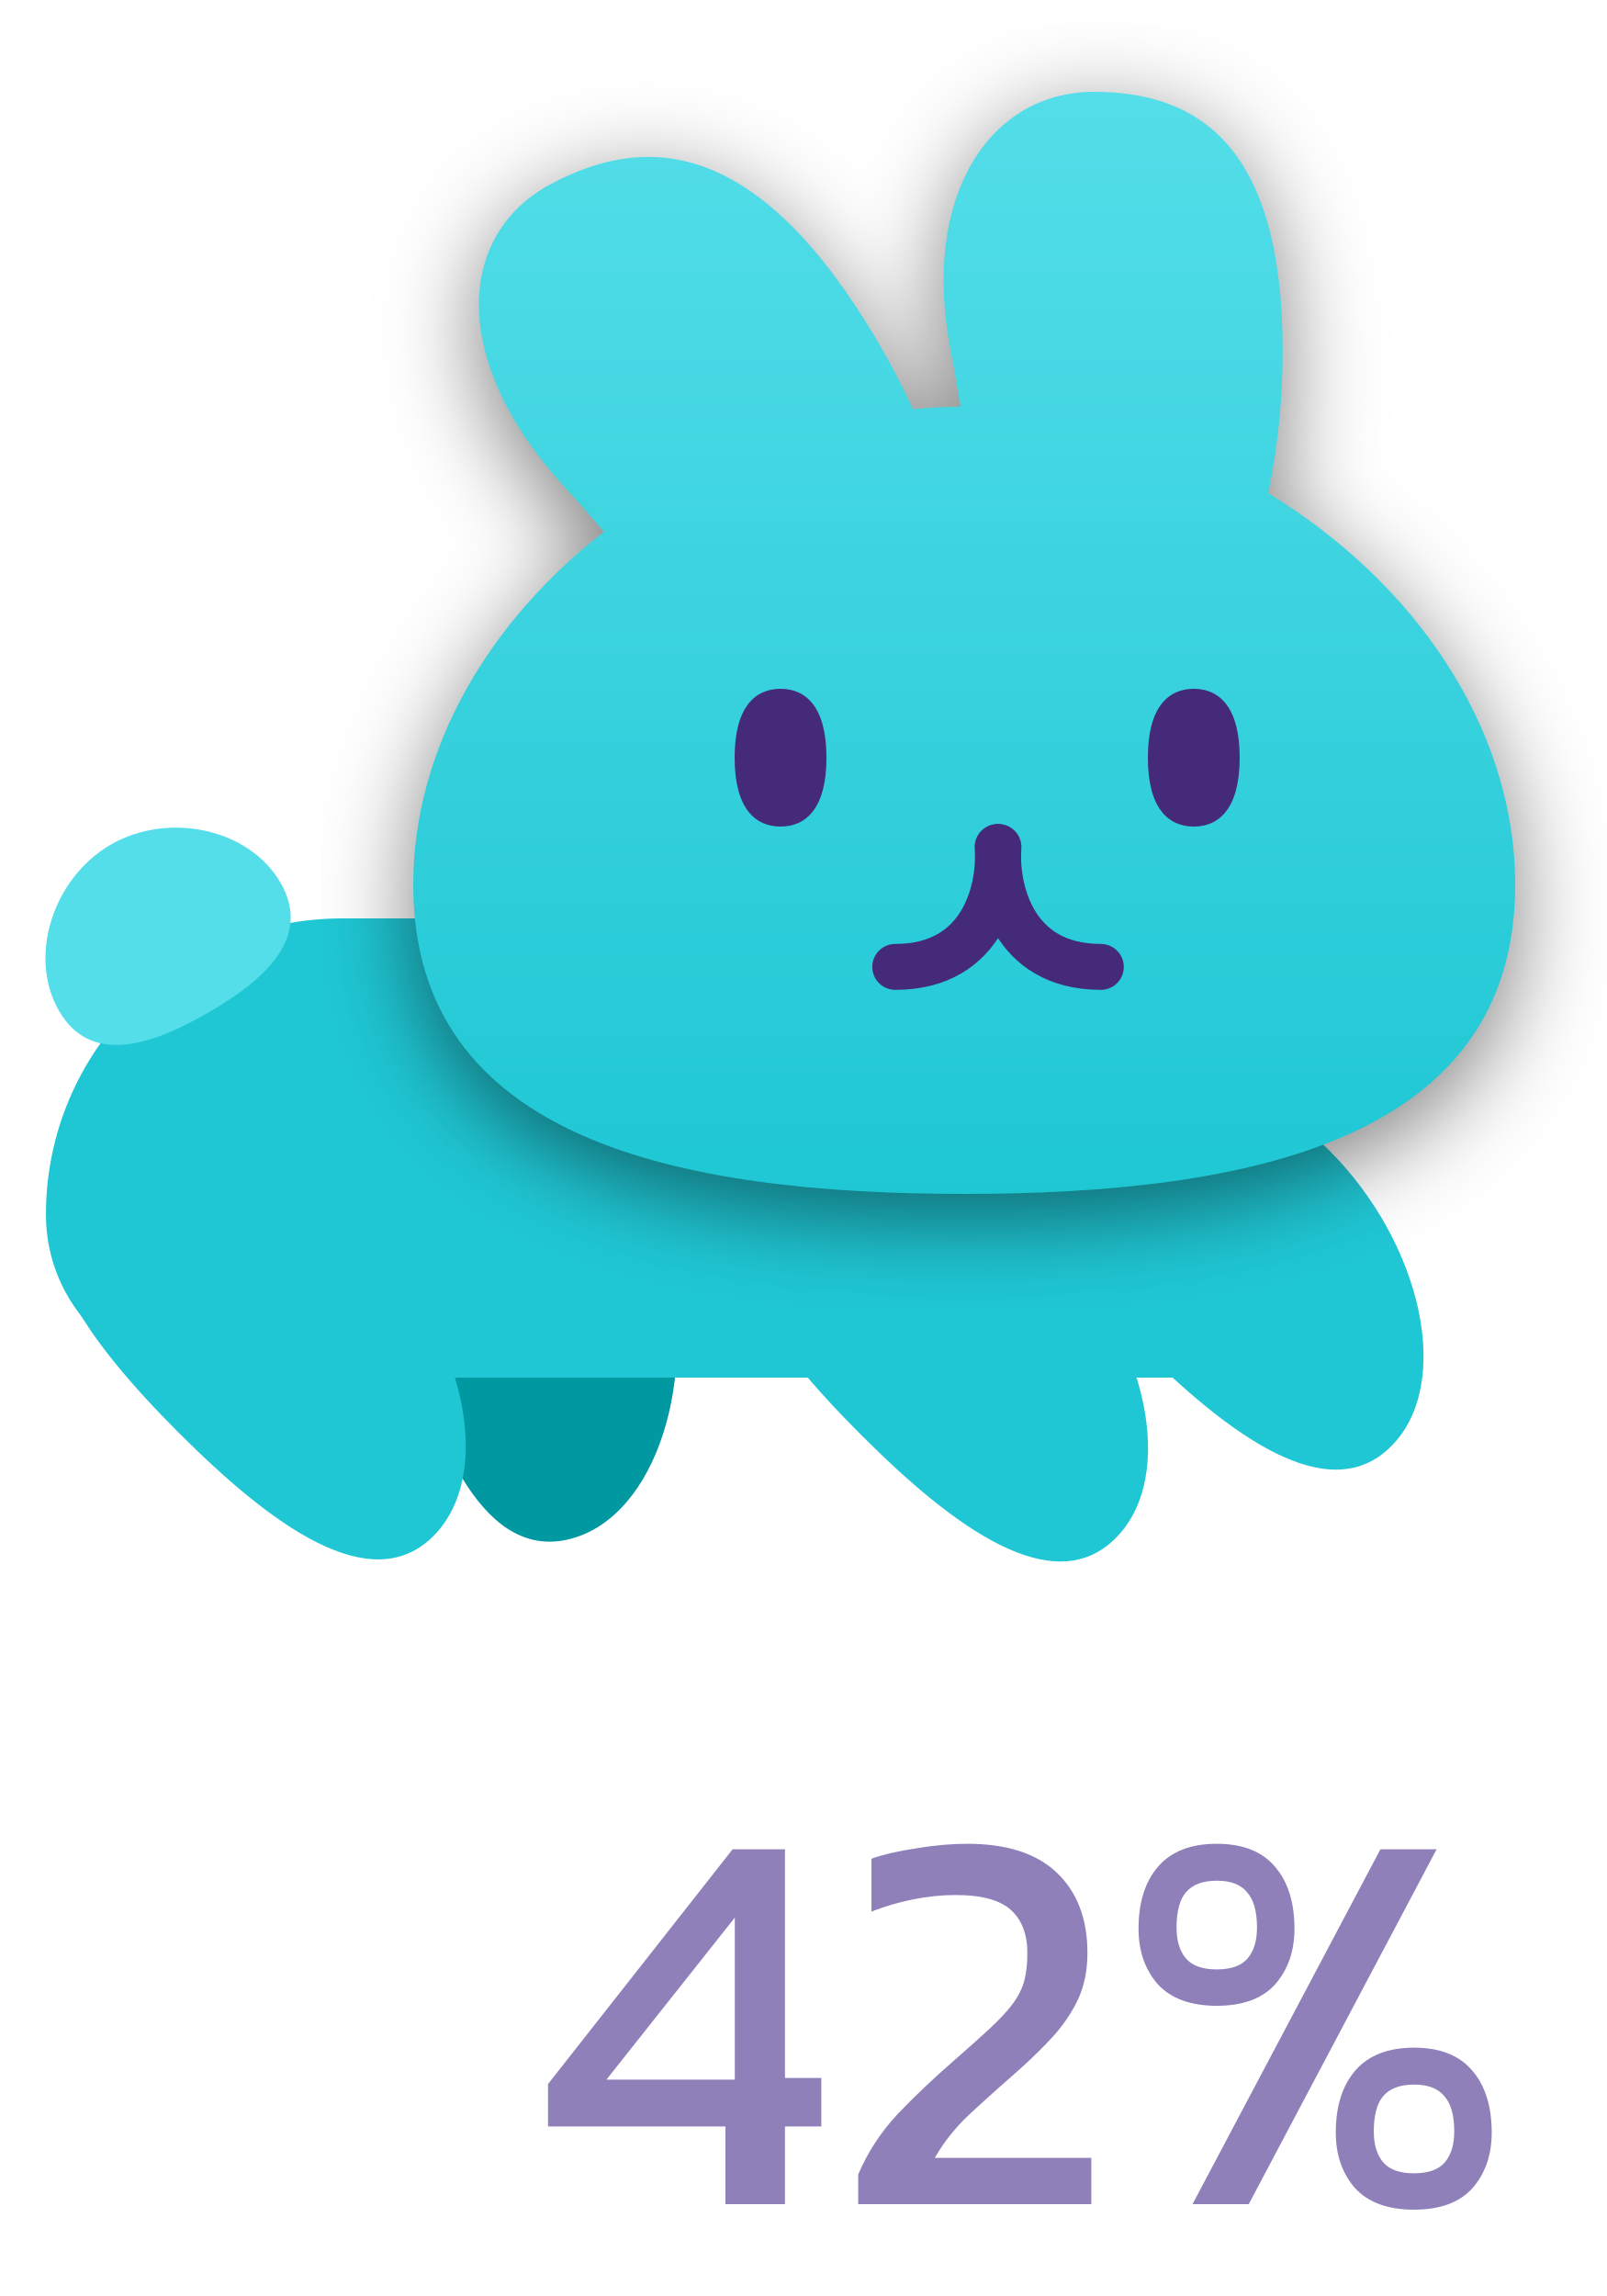
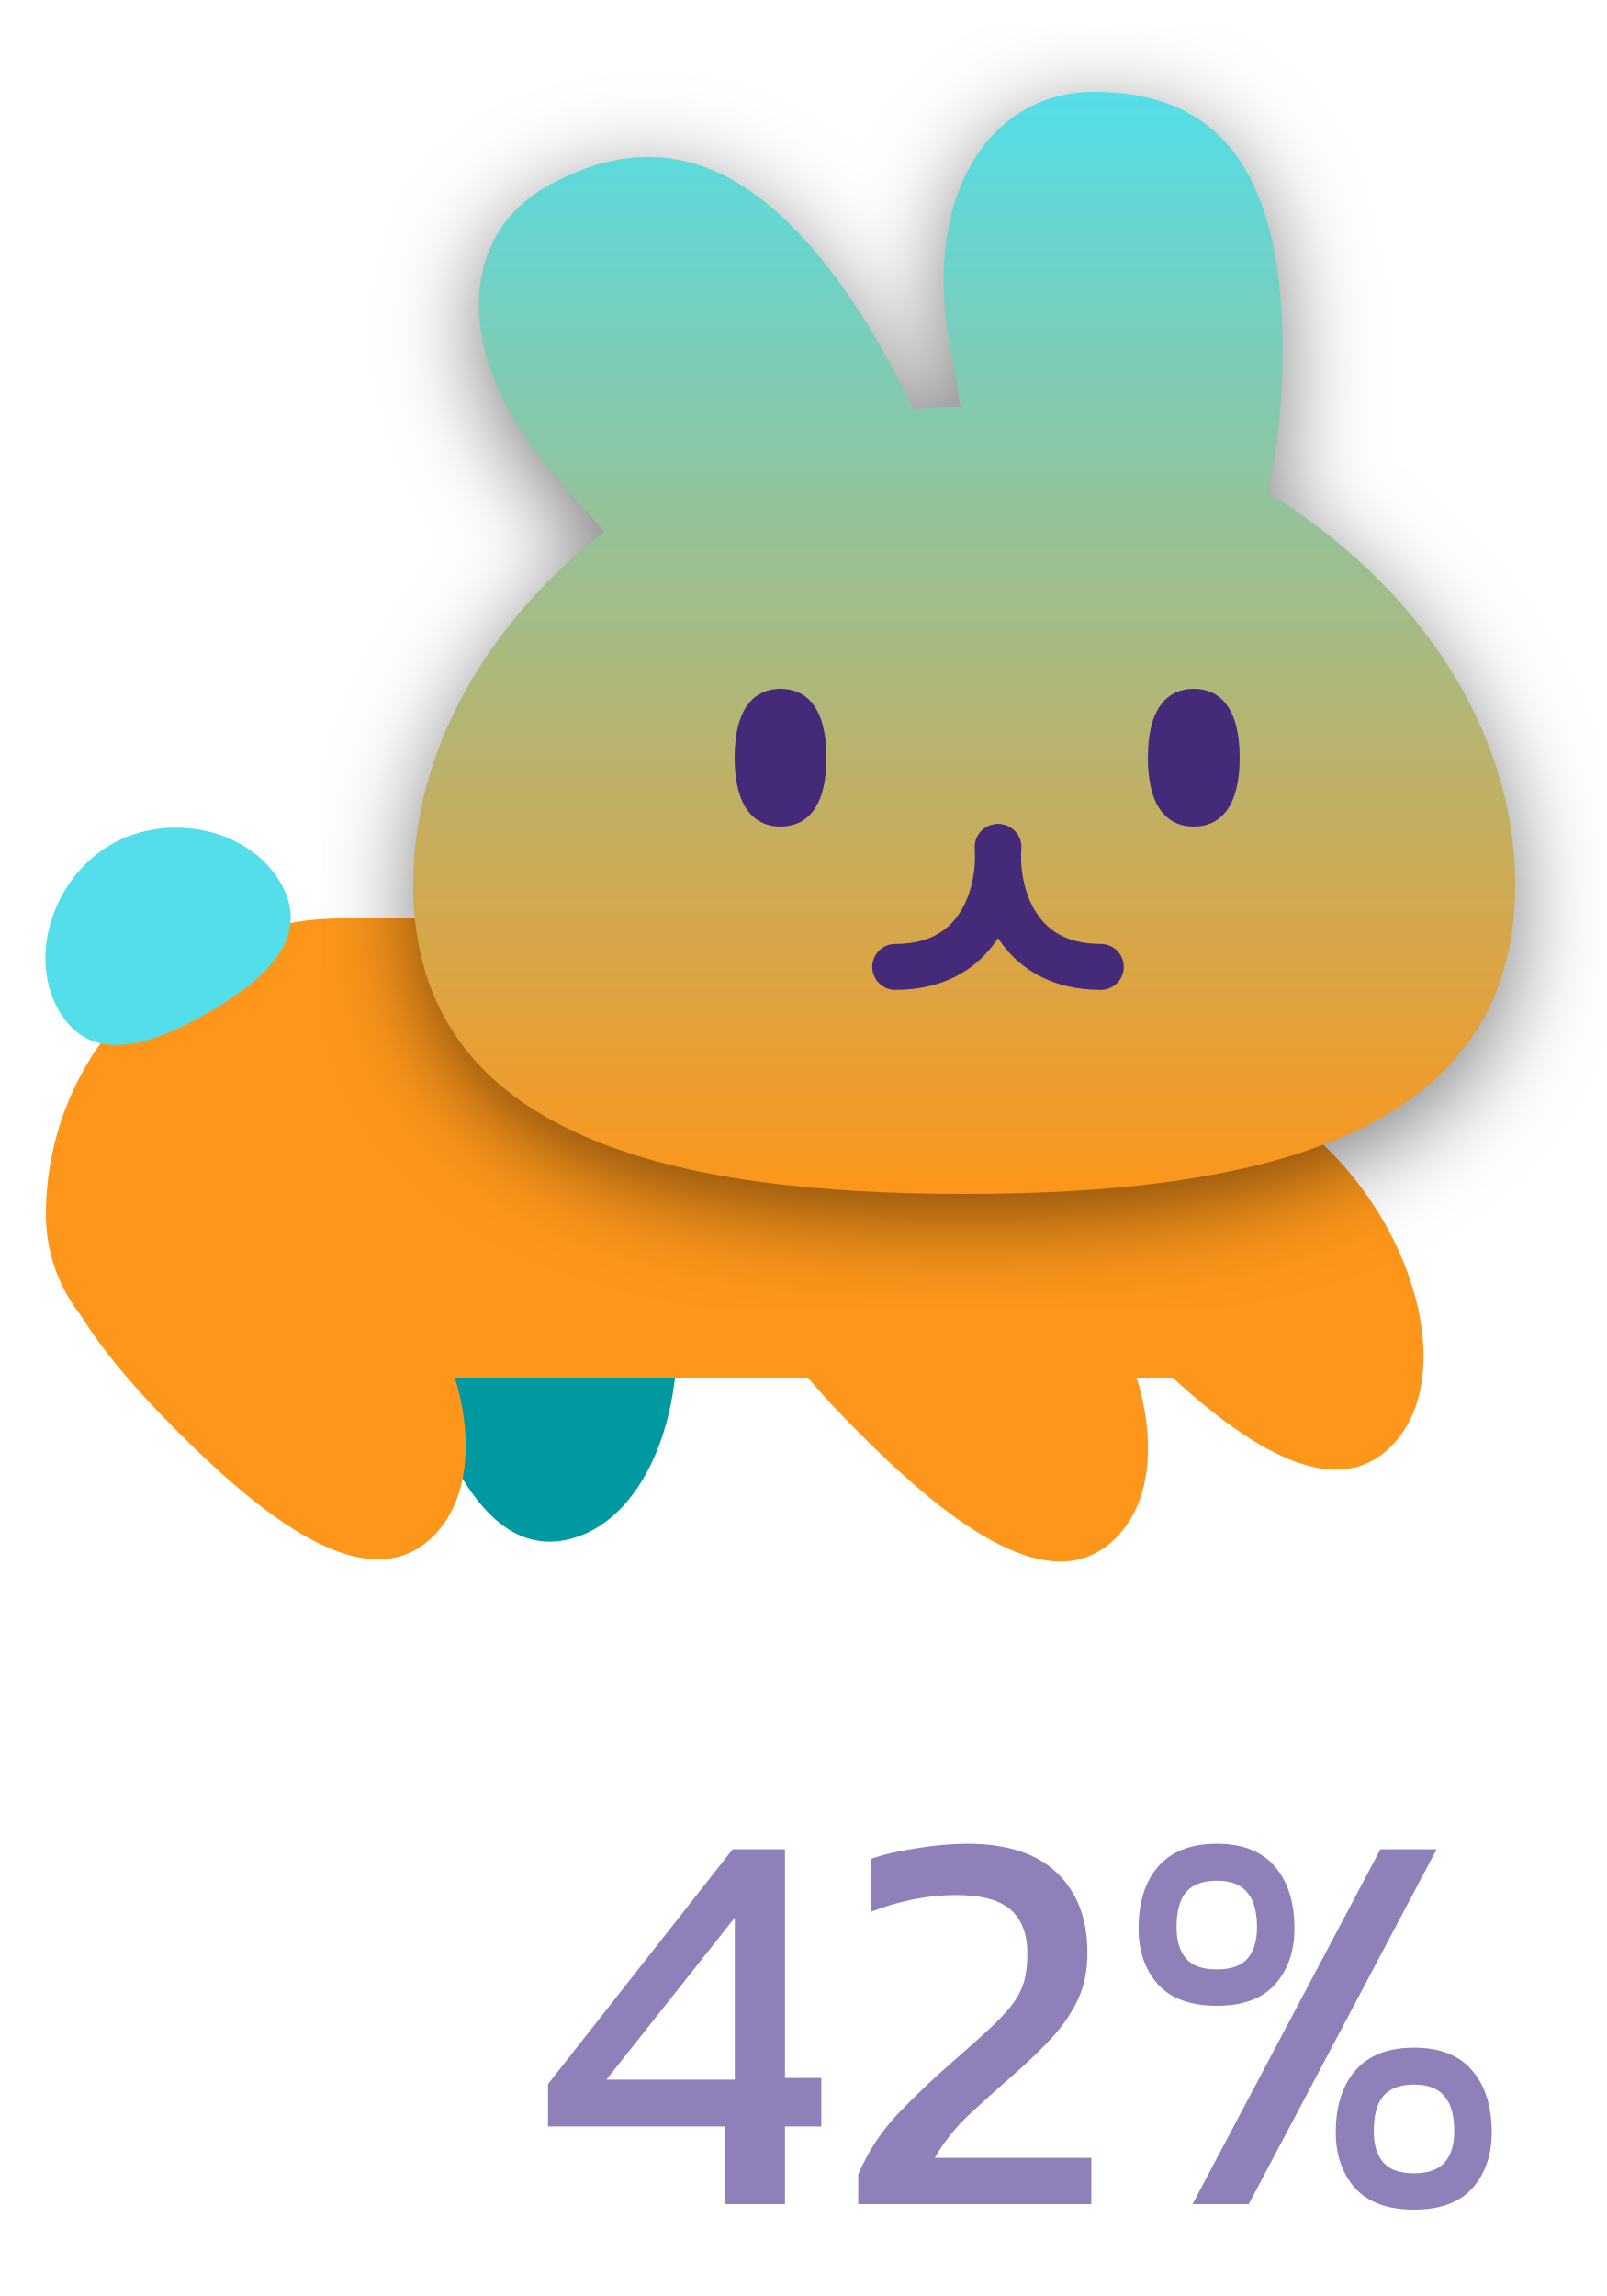
<svg xmlns="http://www.w3.org/2000/svg" width="35" height="50" fill="none" viewBox="0 0 35 50">
  <path fill="#0098A1" d="M9.588 22.865C7.729 23.363 8.025 26.033 8.764 28.79C9.502 31.546 10.581 34.006 12.44 33.508C14.299 33.01 15.233 30.01 14.495 27.254C13.756 24.498 11.447 22.367 9.588 22.865Z" />
-   <path fill="#1FC7D4" d="M1 26.452C1 22.889 3.888 20 7.452 20H13V30H4.548C2.589 30 1 28.411 1 26.452Z" />
+   <path fill="#fd961a" d="M1 26.452C1 22.889 3.888 20 7.452 20H13V30H4.548C2.589 30 1 28.411 1 26.452Z" />
  <path fill="#53DEE9" d="M6.111 19.225C6.797 20.412 5.778 21.334 4.528 22.056C3.278 22.778 1.97 23.199 1.284 22.011C0.599 20.824 1.163 19.115 2.413 18.393C3.663 17.672 5.425 18.037 6.111 19.225Z" />
-   <path fill="#1FC7D4" d="M1.647 25.66C0.286 27.021 1.878 29.185 3.895 31.203C5.913 33.221 8.077 34.812 9.438 33.452C10.799 32.091 10.108 29.025 8.091 27.008C6.073 24.99 3.007 24.299 1.647 25.66Z" />
-   <rect width="1" height="10" fill="#1FC7D4" transform="matrix(-1 0 0 1 14 20)" />
-   <rect width="17" height="10" x="9" y="20" fill="#1FC7D4" />
-   <path fill="#1FC7D4" d="M16.507 25.706C15.146 27.067 16.738 29.231 18.756 31.249C20.773 33.267 22.938 34.858 24.298 33.497C25.659 32.137 24.968 29.071 22.951 27.053C20.933 25.036 17.868 24.345 16.507 25.706Z" />
-   <path fill="#1FC7D4" d="M22.507 23.706C21.146 25.067 22.738 27.231 24.756 29.249C26.773 31.267 28.938 32.858 30.298 31.497C31.659 30.137 30.968 27.071 28.951 25.053C26.933 23.036 23.868 22.345 22.507 23.706Z" />
+   <path fill="#fd961a" d="M1.647 25.66C0.286 27.021 1.878 29.185 3.895 31.203C5.913 33.221 8.077 34.812 9.438 33.452C10.799 32.091 10.108 29.025 8.091 27.008C6.073 24.99 3.007 24.299 1.647 25.66Z" />
+   <rect width="1" height="10" fill="#fd961a" transform="matrix(-1 0 0 1 14 20)" />
+   <rect width="17" height="10" x="9" y="20" fill="#fd961a" />
+   <path fill="#fd961a" d="M16.507 25.706C15.146 27.067 16.738 29.231 18.756 31.249C20.773 33.267 22.938 34.858 24.298 33.497C25.659 32.137 24.968 29.071 22.951 27.053C20.933 25.036 17.868 24.345 16.507 25.706Z" />
+   <path fill="#fd961a" d="M22.507 23.706C21.146 25.067 22.738 27.231 24.756 29.249C26.773 31.267 28.938 32.858 30.298 31.497C31.659 30.137 30.968 27.071 28.951 25.053C26.933 23.036 23.868 22.345 22.507 23.706Z" />
  <g filter="url(#filter0_d)">
    <path fill="url(#paint0_linear_bunny_full)" fill-rule="evenodd" d="M20.705 7.634C20.781 8.027 20.852 8.438 20.919 8.857C20.573 8.86 20.227 8.877 19.884 8.909C19.603 8.295 19.269 7.672 18.884 7.053C16.396 3.051 14.062 2.901 11.989 4.013C9.915 5.124 9.811 7.896 12.283 10.592C12.57 10.905 12.863 11.238 13.157 11.58C10.66 13.516 9 16.291 9 19.27C9 24.829 14.785 26 21 26C27.215 26 33 24.829 33 19.27C33 15.828 30.784 12.658 27.621 10.741C27.824 9.785 27.936 8.735 27.936 7.634C27.936 3.172 26.095 2 23.824 2C21.553 2 20.051 4.271 20.705 7.634Z" clip-rule="evenodd" />
  </g>
  <path stroke="#452A7A" stroke-linecap="round" d="M21.728 18.445C21.796 19.315 21.445 21.056 19.498 21.056" />
  <path stroke="#452A7A" stroke-linecap="round" d="M21.746 18.445C21.678 19.315 22.03 21.056 23.976 21.056" />
  <path fill="#452A7A" d="M18 16.5C18 17.605 17.552 18 17 18C16.448 18 16 17.605 16 16.5C16 15.395 16.448 15 17 15C17.552 15 18 15.395 18 16.5Z" />
  <path fill="#452A7A" d="M27 16.5C27 17.605 26.552 18 26 18C25.448 18 25 17.605 25 16.5C25 15.395 25.448 15 26 15C26.552 15 27 15.395 27 16.5Z" />
  <path fill="#8F80BA" d="M15.8 48V46.308H11.936V45.384L15.956 40.272H17.096V45.252H17.888V46.308H17.096V48H15.8ZM13.208 45.288H16.004V41.76L13.208 45.288ZM18.692 48V47.352C18.9 46.864 19.188 46.424 19.556 46.032C19.932 45.64 20.332 45.26 20.756 44.892C21.076 44.612 21.34 44.376 21.548 44.184C21.764 43.984 21.932 43.804 22.052 43.644C22.172 43.484 22.256 43.32 22.304 43.152C22.352 42.976 22.376 42.772 22.376 42.54C22.376 42.124 22.256 41.808 22.016 41.592C21.776 41.376 21.376 41.268 20.816 41.268C20.512 41.268 20.2 41.3 19.88 41.364C19.568 41.428 19.268 41.516 18.98 41.628V40.476C19.26 40.38 19.592 40.304 19.976 40.248C20.36 40.184 20.724 40.152 21.068 40.152C21.932 40.152 22.584 40.364 23.024 40.788C23.464 41.212 23.684 41.792 23.684 42.528C23.684 42.896 23.62 43.224 23.492 43.512C23.364 43.792 23.188 44.06 22.964 44.316C22.74 44.564 22.48 44.82 22.184 45.084C21.816 45.404 21.468 45.716 21.14 46.02C20.82 46.316 20.56 46.64 20.36 46.992H23.768V48H18.692ZM26.501 43.68C25.933 43.68 25.505 43.524 25.217 43.212C24.937 42.892 24.797 42.488 24.797 42C24.797 41.432 24.937 40.984 25.217 40.656C25.505 40.32 25.933 40.152 26.501 40.152C27.069 40.152 27.493 40.32 27.773 40.656C28.053 40.984 28.193 41.432 28.193 42C28.193 42.488 28.053 42.892 27.773 43.212C27.493 43.524 27.069 43.68 26.501 43.68ZM25.973 48L30.065 40.272H31.289L27.197 48H25.973ZM26.501 42.888C26.813 42.888 27.037 42.808 27.173 42.648C27.309 42.488 27.377 42.264 27.377 41.976C27.377 41.624 27.305 41.368 27.161 41.208C27.025 41.04 26.805 40.956 26.501 40.956C26.197 40.956 25.973 41.04 25.829 41.208C25.693 41.368 25.625 41.624 25.625 41.976C25.625 42.264 25.693 42.488 25.829 42.648C25.965 42.808 26.189 42.888 26.501 42.888ZM30.797 48.12C30.229 48.12 29.801 47.964 29.513 47.652C29.233 47.332 29.093 46.928 29.093 46.44C29.093 45.872 29.233 45.424 29.513 45.096C29.801 44.76 30.229 44.592 30.797 44.592C31.365 44.592 31.789 44.76 32.069 45.096C32.349 45.424 32.489 45.872 32.489 46.44C32.489 46.928 32.349 47.332 32.069 47.652C31.789 47.964 31.365 48.12 30.797 48.12ZM30.797 47.328C31.109 47.328 31.333 47.248 31.469 47.088C31.605 46.928 31.673 46.704 31.673 46.416C31.673 46.064 31.601 45.808 31.457 45.648C31.321 45.48 31.101 45.396 30.797 45.396C30.493 45.396 30.269 45.48 30.125 45.648C29.989 45.808 29.921 46.064 29.921 46.416C29.921 46.704 29.989 46.928 30.125 47.088C30.261 47.248 30.485 47.328 30.797 47.328Z" />
  <defs>
    <filter id="filter0_d" width="28" height="28" x="7" y=".5" color-interpolation-filters="sRGB" filterUnits="userSpaceOnUse">
      <feFlood flood-opacity="0" result="BackgroundImageFix" />
      <feColorMatrix in="SourceAlpha" type="matrix" values="0 0 0 0 0 0 0 0 0 0 0 0 0 0 0 0 0 0 127 0" />
      <feOffset dy=".5" />
      <feGaussianBlur stdDeviation="1" />
      <feColorMatrix type="matrix" values="0 0 0 0 0 0 0 0 0 0 0 0 0 0 0 0 0 0 0.5 0" />
      <feBlend in2="BackgroundImageFix" mode="normal" result="effect1_dropShadow" />
      <feBlend in="SourceGraphic" in2="effect1_dropShadow" mode="normal" result="shape" />
    </filter>
    <linearGradient id="paint0_linear_bunny_full" x1="21" x2="21" y1="2" y2="26" gradientUnits="userSpaceOnUse">
      <stop stop-color="#53DEE9" />
-       <stop offset="1" stop-color="#1FC7D4" />
+       <stop offset="1" stop-color="#fd961a" />
    </linearGradient>
  </defs>
</svg>
